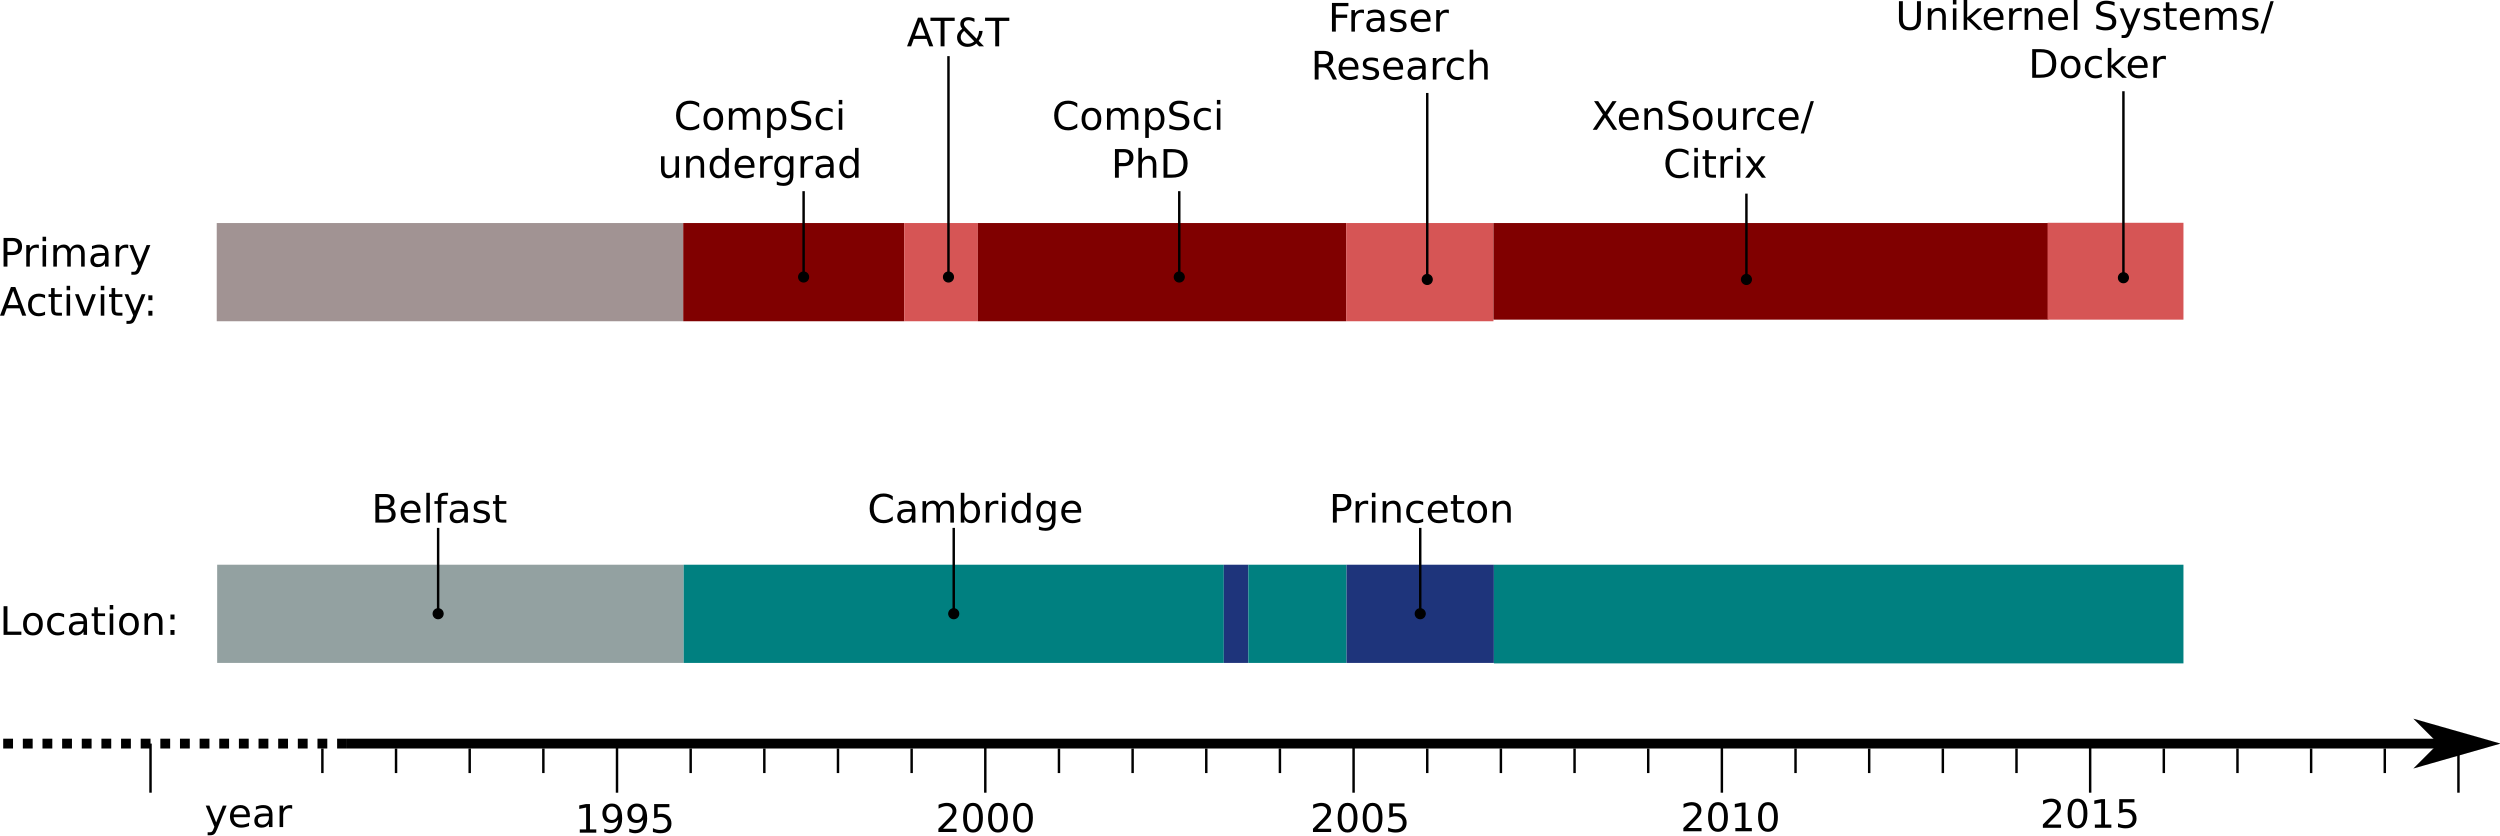
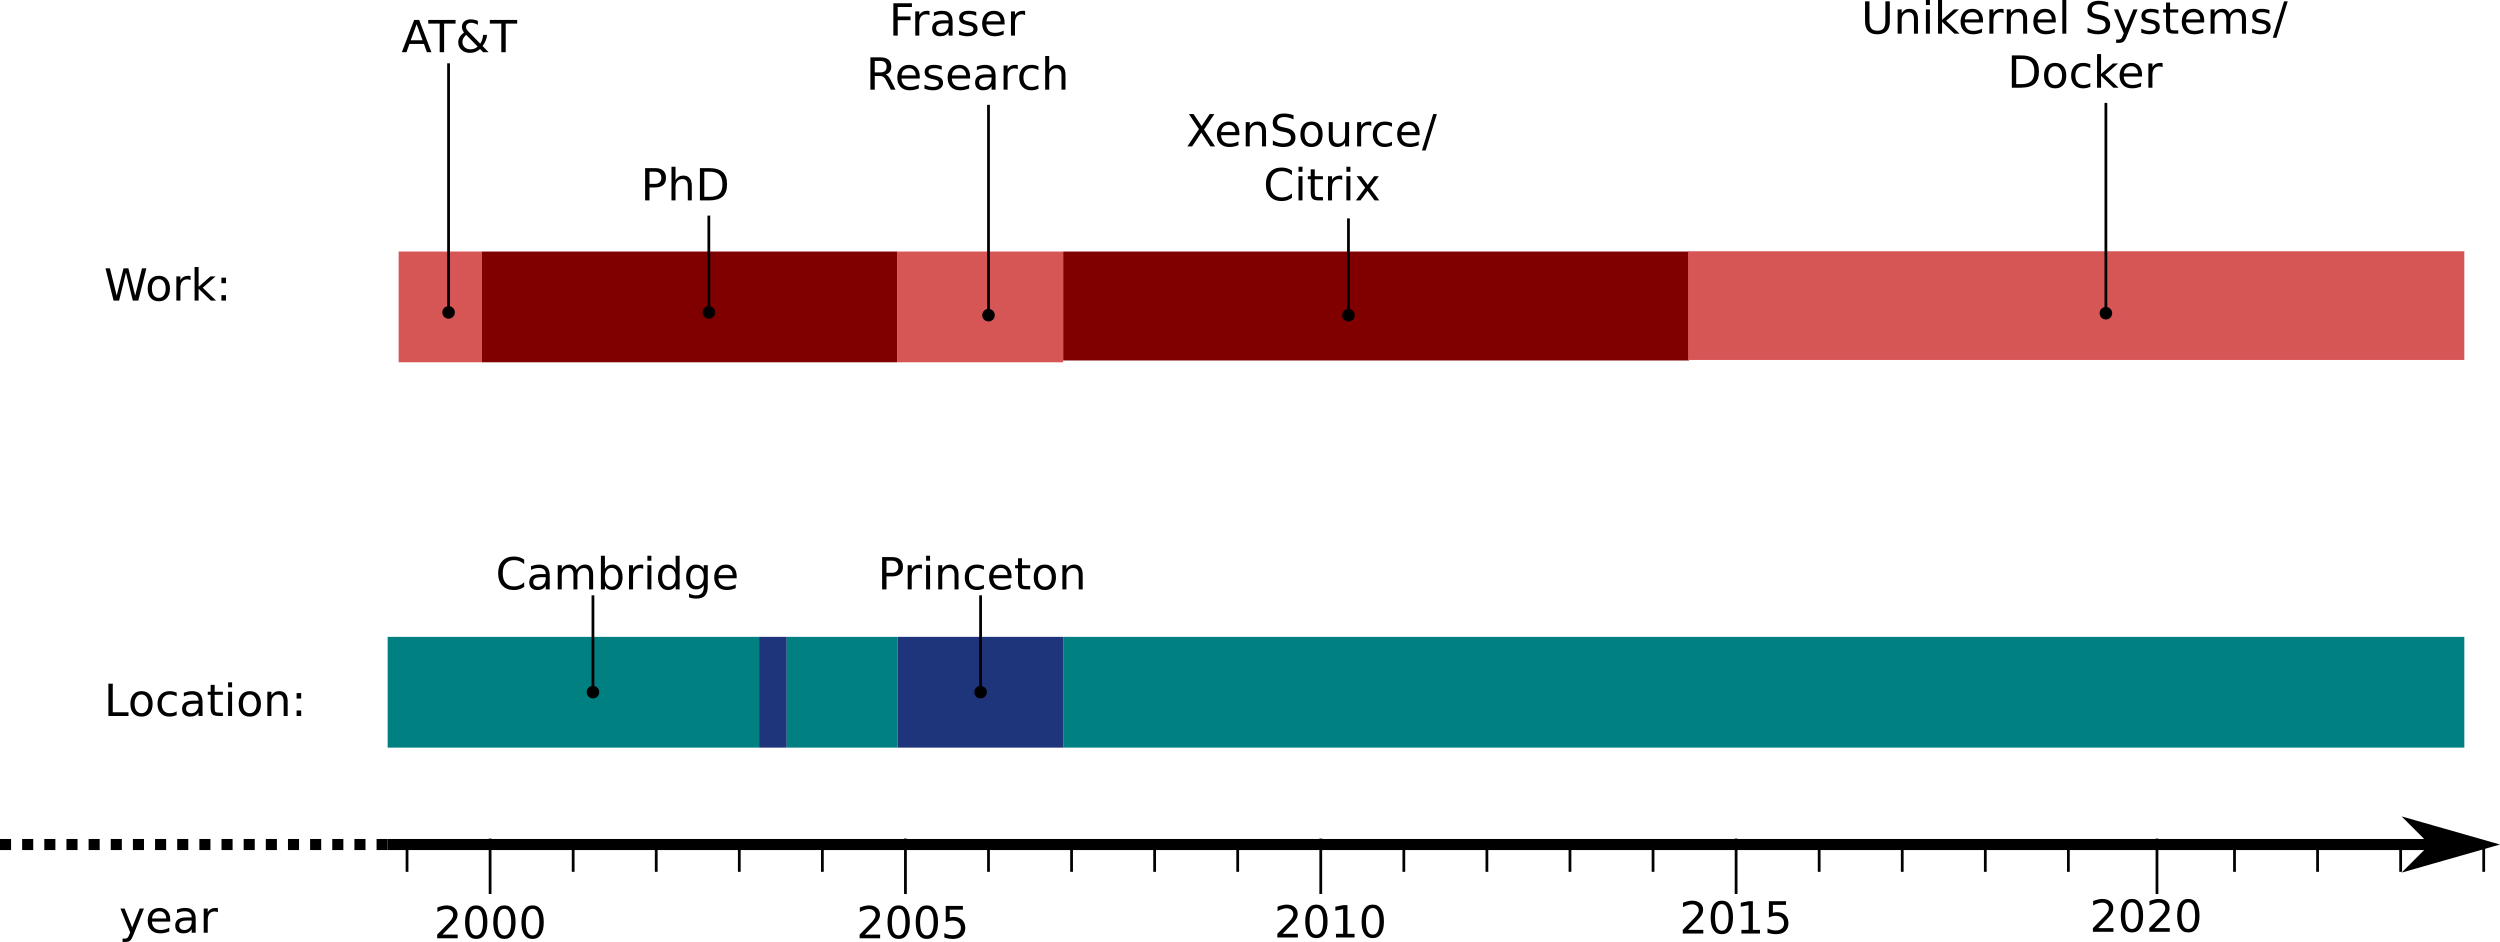
- <svg xmlns="http://www.w3.org/2000/svg" width="1018.229" height="340.19" id="svg2" version="1.1">
+ <svg xmlns="http://www.w3.org/2000/svg" width="902.883" height="340.19" id="svg2" version="1.1">
  <defs id="defs4">
    <marker orient="auto" refY="0" refX="0" id="DotM" style="overflow:visible">
      <path id="path3678" d="m -2.5,-1 c 0,2.76 -2.24,5 -5,5 -2.76,0 -5,-2.24 -5,-5 0,-2.76 2.24,-5 5,-5 2.76,0 5,2.24 5,5 z" style="fill-rule:evenodd;stroke:#000000;stroke-width:1pt;marker-start:none;marker-end:none" transform="matrix(0.4,0,0,0.4,2.96,0.4)" />
    </marker>
    <marker orient="auto" refY="0" refX="0" id="DotL" style="overflow:visible">
      <path id="path3675" d="m -2.5,-1 c 0,2.76 -2.24,5 -5,5 -2.76,0 -5,-2.24 -5,-5 0,-2.76 2.24,-5 5,-5 2.76,0 5,2.24 5,5 z" style="fill-rule:evenodd;stroke:#000000;stroke-width:1pt;marker-start:none;marker-end:none" transform="matrix(0.8,0,0,0.8,5.92,0.8)" />
    </marker>
    <marker orient="auto" refY="0" refX="0" id="Arrow1Mend" style="overflow:visible">
-       <path id="path3622" d="M 0,0 5,-5 -12.5,0 5,5 0,0 Z" style="fill-rule:evenodd;stroke:#000000;stroke-width:1pt;marker-start:none" transform="matrix(-0.4,0,0,-0.4,-4,0)" />
+       <path id="path3622" d="M 0,0 5,-5 -12.5,0 5,5 Z" style="fill-rule:evenodd;stroke:#000000;stroke-width:1pt;marker-start:none" transform="matrix(-0.4,0,0,-0.4,-4,0)" />
    </marker>
    <marker orient="auto" refY="0" refX="0" id="DotM-6" style="overflow:visible">
      <path id="path3678-6" d="m -2.5,-1 c 0,2.76 -2.24,5 -5,5 -2.76,0 -5,-2.24 -5,-5 0,-2.76 2.24,-5 5,-5 2.76,0 5,2.24 5,5 z" style="fill-rule:evenodd;stroke:#000000;stroke-width:1pt;marker-start:none;marker-end:none" transform="matrix(0.4,0,0,0.4,2.96,0.4)" />
    </marker>
    <marker orient="auto" refY="0" refX="0" id="DotM-5" style="overflow:visible">
      <path id="path3678-0" d="m -2.5,-1 c 0,2.76 -2.24,5 -5,5 -2.76,0 -5,-2.24 -5,-5 0,-2.76 2.24,-5 5,-5 2.76,0 5,2.24 5,5 z" style="fill-rule:evenodd;stroke:#000000;stroke-width:1pt;marker-start:none;marker-end:none" transform="matrix(0.4,0,0,0.4,2.96,0.4)" />
    </marker>
    <marker orient="auto" refY="0" refX="0" id="DotM-1" style="overflow:visible">
      <path id="path3678-7" d="m -2.5,-1 c 0,2.76 -2.24,5 -5,5 -2.76,0 -5,-2.24 -5,-5 0,-2.76 2.24,-5 5,-5 2.76,0 5,2.24 5,5 z" style="fill-rule:evenodd;stroke:#000000;stroke-width:1pt;marker-start:none;marker-end:none" transform="matrix(0.4,0,0,0.4,2.96,0.4)" />
    </marker>
    <marker orient="auto" refY="0" refX="0" id="DotM-15" style="overflow:visible">
      <path id="path3678-9" d="m -2.5,-1 c 0,2.76 -2.24,5 -5,5 -2.76,0 -5,-2.24 -5,-5 0,-2.76 2.24,-5 5,-5 2.76,0 5,2.24 5,5 z" style="fill-rule:evenodd;stroke:#000000;stroke-width:1pt;marker-start:none;marker-end:none" transform="matrix(0.4,0,0,0.4,2.96,0.4)" />
    </marker>
    <marker orient="auto" refY="0" refX="0" id="DotM-7" style="overflow:visible">
      <path id="path3678-67" d="m -2.5,-1 c 0,2.76 -2.24,5 -5,5 -2.76,0 -5,-2.24 -5,-5 0,-2.76 2.24,-5 5,-5 2.76,0 5,2.24 5,5 z" style="fill-rule:evenodd;stroke:#000000;stroke-width:1pt;marker-start:none;marker-end:none" transform="matrix(0.4,0,0,0.4,2.96,0.4)" />
    </marker>
    <marker orient="auto" refY="0" refX="0" id="DotM-56" style="overflow:visible">
      <path id="path3678-3" d="m -2.5,-1 c 0,2.76 -2.24,5 -5,5 -2.76,0 -5,-2.24 -5,-5 0,-2.76 2.24,-5 5,-5 2.76,0 5,2.24 5,5 z" style="fill-rule:evenodd;stroke:#000000;stroke-width:1pt;marker-start:none;marker-end:none" transform="matrix(0.4,0,0,0.4,2.96,0.4)" />
    </marker>
    <marker orient="auto" refY="0" refX="0" id="DotM-8" style="overflow:visible">
      <path id="path3678-1" d="m -2.5,-1 c 0,2.76 -2.24,5 -5,5 -2.76,0 -5,-2.24 -5,-5 0,-2.76 2.24,-5 5,-5 2.76,0 5,2.24 5,5 z" style="fill-rule:evenodd;stroke:#000000;stroke-width:1pt;marker-start:none;marker-end:none" transform="matrix(0.4,0,0,0.4,2.96,0.4)" />
    </marker>
    <marker orient="auto" refY="0" refX="0" id="DotM-3" style="overflow:visible">
      <path id="path3678-90" d="m -2.5,-1 c 0,2.76 -2.24,5 -5,5 -2.76,0 -5,-2.24 -5,-5 0,-2.76 2.24,-5 5,-5 2.76,0 5,2.24 5,5 z" style="fill-rule:evenodd;stroke:#000000;stroke-width:1pt;marker-start:none;marker-end:none" transform="matrix(0.4,0,0,0.4,2.96,0.4)" />
    </marker>
    <marker orient="auto" refY="0" refX="0" id="DotM-82" style="overflow:visible">
      <path id="path3678-69" d="m -2.5,-1 c 0,2.76 -2.24,5 -5,5 -2.76,0 -5,-2.24 -5,-5 0,-2.76 2.24,-5 5,-5 2.76,0 5,2.24 5,5 z" style="fill-rule:evenodd;stroke:#000000;stroke-width:1pt;marker-start:none;marker-end:none" transform="matrix(0.4,0,0,0.4,2.96,0.4)" />
    </marker>
  </defs>
-   <g id="layer1" transform="translate(61.30357,-49.50035)">
-     <text xml:space="preserve" style="font-style:normal;font-variant:normal;font-weight:normal;font-stretch:normal;font-size:16px;line-height:122%;font-family:'DejaVu Sans';-inkscape-font-specification:'DejaVu Sans';text-align:start;writing-mode:lr-tb;text-anchor:start;fill:#000000;fill-opacity:1;stroke:none" x="480" y="262.362" id="text2826">
-       <tspan id="tspan2828" x="480" y="262.362">Princeton</tspan>
+   <g id="layer1" transform="translate(-163,-49.50035)">
+     <text xml:space="preserve" style="font-style:normal;font-variant:normal;font-weight:normal;font-stretch:normal;line-height:0%;font-family:'DejaVu Sans';-inkscape-font-specification:'DejaVu Sans';text-align:start;writing-mode:lr-tb;text-anchor:start;fill:#000000;fill-opacity:1;stroke:none" x="480" y="262.362" id="text2826">
+       <tspan id="tspan2828" x="480" y="262.362" style="font-size:16px;line-height:1.22">Princeton</tspan>
    </text>
-     <rect style="fill:#93a1a1;fill-opacity:1;stroke:none" id="rect2834" width="190" height="40" x="27.143" y="279.505" />
-     <text xml:space="preserve" style="font-style:normal;font-variant:normal;font-weight:normal;font-stretch:normal;font-size:16px;line-height:122%;font-family:'DejaVu Sans';-inkscape-font-specification:'DejaVu Sans';text-align:start;writing-mode:lr-tb;text-anchor:start;fill:#010101;fill-opacity:1;stroke:none" x="90" y="262.362" id="text2818">
-       <tspan id="tspan2820" x="90" y="262.362">Belfast</tspan>
+     <path style="fill:none;stroke:#000000;stroke-width:4;stroke-linecap:butt;stroke-linejoin:miter;stroke-miterlimit:4;stroke-dasharray:none;stroke-opacity:1;marker-end:url(#Arrow1Mend)" d="m 303,354.5 h 755" id="path3608" />
+     <path style="fill:none;stroke:#000000;stroke-width:1px;stroke-linecap:butt;stroke-linejoin:miter;stroke-opacity:1" d="m 640,352.362 v 20" id="path4058" />
+     <path style="fill:none;stroke:#000000;stroke-width:1px;stroke-linecap:butt;stroke-linejoin:miter;stroke-opacity:1" d="m 490,352.362 v 20" id="path4058-1" />
+     <text xml:space="preserve" style="font-style:normal;font-variant:normal;font-weight:normal;font-stretch:normal;line-height:0%;font-family:'DejaVu Sans';-inkscape-font-specification:'DejaVu Sans';text-align:start;writing-mode:lr-tb;text-anchor:start;fill:#000000;fill-opacity:1;stroke:none" x="623.143" y="388.076" id="text4082">
+       <tspan id="tspan4084" x="623.143" y="388.076" style="font-size:16px;line-height:1.22">2010</tspan>
    </text>
-     <path style="fill:none;stroke:#000000;stroke-width:4;stroke-linecap:butt;stroke-linejoin:miter;stroke-miterlimit:4;stroke-dasharray:none;stroke-opacity:1;marker-end:url(#Arrow1Mend)" d="m 80,352.362 869.286,0" id="path3608" />
-     <path style="fill:none;stroke:#000000;stroke-width:1px;stroke-linecap:butt;stroke-linejoin:miter;stroke-opacity:1" d="m 640,352.362 0,20" id="path4058" />
-     <path style="fill:none;stroke:#000000;stroke-width:1px;stroke-linecap:butt;stroke-linejoin:miter;stroke-opacity:1" d="m 490,352.362 0,20" id="path4058-1" />
-     <text xml:space="preserve" style="font-style:normal;font-variant:normal;font-weight:normal;font-stretch:normal;font-size:16px;line-height:122%;font-family:'DejaVu Sans';-inkscape-font-specification:'DejaVu Sans';text-align:start;writing-mode:lr-tb;text-anchor:start;fill:#000000;fill-opacity:1;stroke:none" x="623.143" y="388.076" id="text4082">
-       <tspan id="tspan4084" x="623.143" y="388.076">2010</tspan>
+     <text xml:space="preserve" style="font-style:normal;font-variant:normal;font-weight:normal;font-stretch:normal;line-height:0%;font-family:'DejaVu Sans';-inkscape-font-specification:'DejaVu Sans';text-align:start;writing-mode:lr-tb;text-anchor:start;fill:#000000;fill-opacity:1;stroke:none" x="472.286" y="388.362" id="text4086">
+       <tspan id="tspan4088" x="472.286" y="388.362" style="font-size:16px;line-height:1.22">2005</tspan>
    </text>
-     <text xml:space="preserve" style="font-style:normal;font-variant:normal;font-weight:normal;font-stretch:normal;font-size:16px;line-height:122%;font-family:'DejaVu Sans';-inkscape-font-specification:'DejaVu Sans';text-align:start;writing-mode:lr-tb;text-anchor:start;fill:#000000;fill-opacity:1;stroke:none" x="472.286" y="388.362" id="text4086">
-       <tspan id="tspan4088" x="472.286" y="388.362">2005</tspan>
+     <text xml:space="preserve" style="font-style:normal;font-variant:normal;font-weight:normal;font-stretch:normal;line-height:0%;font-family:'DejaVu Sans';-inkscape-font-specification:'DejaVu Sans';text-align:start;writing-mode:lr-tb;text-anchor:start;fill:#000000;fill-opacity:1;stroke:none" x="319.714" y="388.362" id="text4090">
+       <tspan id="tspan4092" x="319.714" y="388.362" style="font-size:16px;line-height:1.22">2000</tspan>
    </text>
-     <text xml:space="preserve" style="font-style:normal;font-variant:normal;font-weight:normal;font-stretch:normal;font-size:16px;line-height:122%;font-family:'DejaVu Sans';-inkscape-font-specification:'DejaVu Sans';text-align:start;writing-mode:lr-tb;text-anchor:start;fill:#000000;fill-opacity:1;stroke:none" x="319.714" y="388.362" id="text4090">
-       <tspan id="tspan4092" x="319.714" y="388.362">2000</tspan>
+     <path style="fill:none;stroke:#000000;stroke-width:4;stroke-linecap:butt;stroke-linejoin:miter;stroke-miterlimit:4;stroke-dasharray:4, 4;stroke-dashoffset:0;stroke-opacity:1" d="M 303,354.5 H 163" id="path4098" />
+     <text xml:space="preserve" style="font-style:normal;font-variant:normal;font-weight:normal;font-stretch:normal;line-height:0%;font-family:'DejaVu Sans';-inkscape-font-specification:'DejaVu Sans';text-align:start;writing-mode:lr-tb;text-anchor:start;fill:#000000;fill-opacity:1;stroke:none" x="200.571" y="308.076" id="text4100">
+       <tspan id="tspan4102" x="200.571" y="308.076" style="font-size:16px;line-height:1.22">Location:</tspan>
    </text>
-     <text xml:space="preserve" style="font-style:normal;font-variant:normal;font-weight:normal;font-stretch:normal;font-size:16px;line-height:122%;font-family:'DejaVu Sans';-inkscape-font-specification:'DejaVu Sans';text-align:start;writing-mode:lr-tb;text-anchor:start;fill:#000000;fill-opacity:1;stroke:none" x="172.857" y="388.648" id="text4094">
-       <tspan id="tspan4096" x="172.857" y="388.648">1995</tspan>
+     <path style="fill:none;stroke:#000000;stroke-width:1px;stroke-linecap:butt;stroke-linejoin:miter;stroke-opacity:1" d="m 340,352.362 v 20" id="path4058-1-0" />
+     <rect style="fill:#008080;fill-opacity:1;stroke:none;stroke-width:0.781" id="rect2834-1" width="134.143" height="40" x="303" y="279.505" />
+     <text xml:space="preserve" style="font-style:normal;font-variant:normal;font-weight:normal;font-stretch:normal;line-height:0%;font-family:'DejaVu Sans';-inkscape-font-specification:'DejaVu Sans';text-align:start;writing-mode:lr-tb;text-anchor:start;fill:#000000;fill-opacity:1;stroke:none" x="342" y="262.362" id="text2822">
+       <tspan id="tspan2824" x="342" y="262.362" style="font-size:16px;line-height:1.22">Cambridge</tspan>
    </text>
-     <path style="fill:none;stroke:#000000;stroke-width:4;stroke-linecap:butt;stroke-linejoin:miter;stroke-miterlimit:4;stroke-dasharray:4, 4;stroke-dashoffset:0;stroke-opacity:1" d="m 80,352.362 -140,0" id="path4098" />
-     <text xml:space="preserve" style="font-style:normal;font-variant:normal;font-weight:normal;font-stretch:normal;font-size:16px;line-height:122%;font-family:'DejaVu Sans';-inkscape-font-specification:'DejaVu Sans';text-align:start;writing-mode:lr-tb;text-anchor:start;fill:#000000;fill-opacity:1;stroke:none" x="-61.429" y="308.076" id="text4100">
-       <tspan id="tspan4102" x="-61.429" y="308.076">Location:</tspan>
-     </text>
-     <path style="fill:none;stroke:#000000;stroke-width:1px;stroke-linecap:butt;stroke-linejoin:miter;stroke-opacity:1" d="m 340,352.362 0,20" id="path4058-1-0" />
-     <path style="fill:none;stroke:#000000;stroke-width:1px;stroke-linecap:butt;stroke-linejoin:miter;stroke-opacity:1" d="m 190,352.362 0,20" id="path4058-1-3" />
-     <path style="fill:none;stroke:#000000;stroke-width:1px;stroke-linecap:butt;stroke-linejoin:miter;stroke-opacity:1" d="m 0,352.362 0,20" id="path4058-1-06" />
-     <rect style="fill:#008080;fill-opacity:1;stroke:none" id="rect2834-1" width="220" height="40" x="217.143" y="279.505" />
-     <text xml:space="preserve" style="font-style:normal;font-variant:normal;font-weight:normal;font-stretch:normal;font-size:16px;line-height:122%;font-family:'DejaVu Sans';-inkscape-font-specification:'DejaVu Sans';text-align:start;writing-mode:lr-tb;text-anchor:start;fill:#000000;fill-opacity:1;stroke:none" x="292" y="262.362" id="text2822">
-       <tspan id="tspan2824" x="292" y="262.362">Cambridge</tspan>
-     </text>
-     <path style="fill:none;stroke:#000000;stroke-width:1px;stroke-linecap:butt;stroke-linejoin:miter;stroke-opacity:1" d="m 370,364.362 0,-10" id="path4058-1-0-5" />
-     <path style="fill:none;stroke:#000000;stroke-width:1px;stroke-linecap:butt;stroke-linejoin:miter;stroke-opacity:1" d="m 400,364.362 0,-10" id="path4058-1-0-5-5" />
-     <path style="fill:none;stroke:#000000;stroke-width:1px;stroke-linecap:butt;stroke-linejoin:miter;stroke-opacity:1" d="m 430,364.362 0,-10" id="path4058-1-0-5-7" />
-     <path style="fill:none;stroke:#000000;stroke-width:1px;stroke-linecap:butt;stroke-linejoin:miter;stroke-opacity:1" d="m 460,364.362 0,-10" id="path4058-1-0-5-56" />
+     <path style="fill:none;stroke:#000000;stroke-width:1px;stroke-linecap:butt;stroke-linejoin:miter;stroke-opacity:1" d="m 370,364.362 v -10" id="path4058-1-0-5" />
+     <path style="fill:none;stroke:#000000;stroke-width:1px;stroke-linecap:butt;stroke-linejoin:miter;stroke-opacity:1" d="m 400,364.362 v -10" id="path4058-1-0-5-5" />
+     <path style="fill:none;stroke:#000000;stroke-width:1px;stroke-linecap:butt;stroke-linejoin:miter;stroke-opacity:1" d="m 430,364.362 v -10" id="path4058-1-0-5-7" />
+     <path style="fill:none;stroke:#000000;stroke-width:1px;stroke-linecap:butt;stroke-linejoin:miter;stroke-opacity:1" d="m 460,364.362 v -10" id="path4058-1-0-5-56" />
    <rect style="fill:#1e347b;fill-opacity:1;stroke:none" id="rect2834-9" width="10" height="40" x="437.143" y="279.505" />
    <rect style="fill:#008080;fill-opacity:1;stroke:none" id="rect2834-1-3" width="40" height="40" x="447.143" y="279.505" />
    <rect style="fill:#1e347b;fill-opacity:1;stroke:none" id="rect2834-9-7" width="60" height="40" x="487.143" y="279.505" />
-     <path style="fill:none;stroke:#000000;stroke-width:1px;stroke-linecap:butt;stroke-linejoin:miter;stroke-opacity:1" d="m 520,364.362 0,-10" id="path4058-1-0-5-4" />
-     <path style="fill:none;stroke:#000000;stroke-width:1px;stroke-linecap:butt;stroke-linejoin:miter;stroke-opacity:1" d="m 550,364.362 0,-10" id="path4058-1-0-5-5-5" />
-     <path style="fill:none;stroke:#000000;stroke-width:1px;stroke-linecap:butt;stroke-linejoin:miter;stroke-opacity:1" d="m 580,364.362 0,-10" id="path4058-1-0-5-7-2" />
-     <path style="fill:none;stroke:#000000;stroke-width:1px;stroke-linecap:butt;stroke-linejoin:miter;stroke-opacity:1" d="m 610,364.362 0,-10" id="path4058-1-0-5-56-5" />
-     <rect style="fill:#008080;fill-opacity:1;stroke:none" id="rect2834-1-4" width="280.857" height="40.185" x="547.143" y="279.505" />
-     <path style="fill:none;stroke:#000000;stroke-width:1px;stroke-linecap:butt;stroke-linejoin:miter;stroke-opacity:1" d="m 220,364.362 0,-10" id="path4058-1-0-5-74" />
-     <path style="fill:none;stroke:#000000;stroke-width:1px;stroke-linecap:butt;stroke-linejoin:miter;stroke-opacity:1" d="m 250,364.362 0,-10" id="path4058-1-0-5-5-4" />
-     <path style="fill:none;stroke:#000000;stroke-width:1px;stroke-linecap:butt;stroke-linejoin:miter;stroke-opacity:1" d="m 280,364.362 0,-10" id="path4058-1-0-5-7-3" />
-     <path style="fill:none;stroke:#000000;stroke-width:1px;stroke-linecap:butt;stroke-linejoin:miter;stroke-opacity:1" d="m 310,364.362 0,-10" id="path4058-1-0-5-56-0" />
-     <path style="fill:none;stroke:#000000;stroke-width:1px;stroke-linecap:butt;stroke-linejoin:miter;stroke-opacity:1" d="m 70,364.362 0,-10" id="path4058-1-0-5-8" />
-     <path style="fill:none;stroke:#000000;stroke-width:1px;stroke-linecap:butt;stroke-linejoin:miter;stroke-opacity:1" d="m 100,364.362 0,-10" id="path4058-1-0-5-5-6" />
-     <path style="fill:none;stroke:#000000;stroke-width:1px;stroke-linecap:butt;stroke-linejoin:miter;stroke-opacity:1" d="m 130,364.362 0,-10" id="path4058-1-0-5-7-8" />
-     <path style="fill:none;stroke:#000000;stroke-width:1px;stroke-linecap:butt;stroke-linejoin:miter;stroke-opacity:1" d="m 160,364.362 0,-10" id="path4058-1-0-5-56-8" />
-     <rect style="fill:#a19393;fill-opacity:1;stroke:none" id="rect2834-4" width="190" height="40" x="26.97" y="140.342" />
-     <rect style="fill:#800000;fill-opacity:1;stroke:none" id="rect2834-1-31" width="90" height="40" x="216.97" y="140.342" />
+     <path style="fill:none;stroke:#000000;stroke-width:1px;stroke-linecap:butt;stroke-linejoin:miter;stroke-opacity:1" d="m 520,364.362 v -10" id="path4058-1-0-5-4" />
+     <path style="fill:none;stroke:#000000;stroke-width:1px;stroke-linecap:butt;stroke-linejoin:miter;stroke-opacity:1" d="m 550,364.362 v -10" id="path4058-1-0-5-5-5" />
+     <path style="fill:none;stroke:#000000;stroke-width:1px;stroke-linecap:butt;stroke-linejoin:miter;stroke-opacity:1" d="m 580,364.362 v -10" id="path4058-1-0-5-7-2" />
+     <path style="fill:none;stroke:#000000;stroke-width:1px;stroke-linecap:butt;stroke-linejoin:miter;stroke-opacity:1" d="m 610,364.362 v -10" id="path4058-1-0-5-56-5" />
+     <rect style="fill:#008080;fill-opacity:1;stroke:none" id="rect2834-1-4" width="505.857" height="39.995" x="547.143" y="279.505" />
+     <path style="fill:none;stroke:#000000;stroke-width:1px;stroke-linecap:butt;stroke-linejoin:miter;stroke-opacity:1" d="m 310,364.362 v -10" id="path4058-1-0-5-56-0" />
    <rect style="fill:#d65555;fill-opacity:1;stroke:none" id="rect2834-9-7-4" width="30" height="40" x="306.97" y="140.342" />
    <rect style="fill:#800000;fill-opacity:1;stroke:none" id="rect2834-4-0" width="150" height="40" x="336.97" y="140.342" />
    <rect style="fill:#d65555;fill-opacity:1;stroke:none" id="rect2834-1-31-6" width="60" height="40" x="486.97" y="140.342" />
    <rect style="fill:#800000;fill-opacity:1;stroke:none" id="rect2834-4-0-8" width="226.03" height="39.348" x="546.97" y="140.342" />
-     <text xml:space="preserve" style="font-style:normal;font-variant:normal;font-weight:normal;font-stretch:normal;font-size:16px;line-height:125%;font-family:'DejaVu Sans';-inkscape-font-specification:'DejaVu Sans';text-align:start;writing-mode:lr-tb;text-anchor:start;fill:#000000;fill-opacity:1;stroke:none" x="-61.429" y="158.076" id="text4100-9">
-       <tspan id="tspan4102-2" x="-61.429" y="158.076">Primary</tspan>
-       <tspan x="-61.429" y="178.076" id="tspan4584">Activity:</tspan>
+     <text xml:space="preserve" style="font-style:normal;font-variant:normal;font-weight:normal;font-stretch:normal;line-height:0%;font-family:'DejaVu Sans';-inkscape-font-specification:'DejaVu Sans';text-align:start;writing-mode:lr-tb;text-anchor:start;fill:#000000;fill-opacity:1;stroke:none" x="200.571" y="158.076" id="text4100-9">
+       <tspan x="200.571" y="158.076" id="tspan4584" style="font-size:16px;line-height:1.25">Work:</tspan>
    </text>
-     <path style="fill:none;stroke:#000000;stroke-width:1px;stroke-linecap:butt;stroke-linejoin:miter;stroke-opacity:1;marker-end:url(#DotM)" d="m 117.143,264.505 0,35" id="path4586" />
-     <path style="fill:none;stroke:#000000;stroke-width:1px;stroke-linecap:butt;stroke-linejoin:miter;stroke-opacity:1;marker-end:url(#DotM)" d="m 327.143,264.505 0,35" id="path4586-4" />
-     <path style="fill:none;stroke:#000000;stroke-width:1px;stroke-linecap:butt;stroke-linejoin:miter;stroke-opacity:1;marker-end:url(#DotM)" d="m 517.143,264.505 0,35" id="path4586-48" />
-     <text xml:space="preserve" style="font-style:normal;font-weight:normal;font-size:24px;font-family:'DejaVu Sans Mono';-inkscape-font-specification:'DejaVu Sans Mono';fill:#000000;fill-opacity:1;stroke:none" x="242.437" y="88.677" id="text5020">
-       <tspan id="tspan5022" x="242.437" y="88.677" />
+     <path style="fill:none;stroke:#000000;stroke-width:1px;stroke-linecap:butt;stroke-linejoin:miter;stroke-opacity:1;marker-end:url(#DotM)" d="m 377.143,264.505 v 35" id="path4586-4" />
+     <path style="fill:none;stroke:#000000;stroke-width:1px;stroke-linecap:butt;stroke-linejoin:miter;stroke-opacity:1;marker-end:url(#DotM)" d="m 517.143,264.505 v 35" id="path4586-48" />
+     <text xml:space="preserve" style="font-style:normal;font-weight:normal;line-height:0%;font-family:'DejaVu Sans Mono';-inkscape-font-specification:'DejaVu Sans Mono';fill:#000000;fill-opacity:1;stroke:none" x="242.437" y="88.677" id="text5020">
+       <tspan id="tspan5022" x="242.437" y="88.677" style="font-size:24px;line-height:1.25"> </tspan>
    </text>
-     <text xml:space="preserve" style="font-style:normal;font-variant:normal;font-weight:normal;font-stretch:normal;font-size:16px;line-height:122%;font-family:'DejaVu Sans';-inkscape-font-specification:'DejaVu Sans';text-align:center;writing-mode:lr-tb;text-anchor:middle;fill:#000000;fill-opacity:1;stroke:none" x="266" y="102.362" id="text2822-7">
-       <tspan x="266" y="102.362" id="tspan5077">CompSci</tspan>
-       <tspan x="266" y="121.882" id="tspan5118">undergrad</tspan>
-       <tspan x="266" y="141.402" id="tspan5049" />
+     <text xml:space="preserve" style="font-style:normal;font-variant:normal;font-weight:normal;font-stretch:normal;line-height:0%;font-family:'DejaVu Sans';-inkscape-font-specification:'DejaVu Sans';text-align:start;writing-mode:lr-tb;text-anchor:start;fill:#000000;fill-opacity:1;stroke:none" x="308" y="68.362" id="text2822-6">
+       <tspan x="308" y="68.362" id="tspan5062" style="font-size:16px;line-height:1.22">AT&amp;T</tspan>
    </text>
-     <text xml:space="preserve" style="font-style:normal;font-variant:normal;font-weight:normal;font-stretch:normal;font-size:16px;line-height:122%;font-family:'DejaVu Sans';-inkscape-font-specification:'DejaVu Sans';text-align:start;writing-mode:lr-tb;text-anchor:start;fill:#000000;fill-opacity:1;stroke:none" x="308" y="68.362" id="text2822-6">
-       <tspan x="308" y="68.362" id="tspan5062">AT&amp;T</tspan>
+     <text xml:space="preserve" style="font-style:normal;font-variant:normal;font-weight:normal;font-stretch:normal;line-height:0%;font-family:'DejaVu Sans';-inkscape-font-specification:'DejaVu Sans';text-align:center;writing-mode:lr-tb;text-anchor:middle;fill:#000000;fill-opacity:1;stroke:none" x="420" y="102.362" id="text2822-61">
+       <tspan x="420" y="102.362" id="tspan5116" style="font-size:16px;line-height:1.22" />
+       <tspan x="420" y="121.882" style="font-size:16px;line-height:1.22" id="tspan25078">PhD</tspan>
    </text>
-     <text xml:space="preserve" style="font-style:normal;font-variant:normal;font-weight:normal;font-stretch:normal;font-size:16px;line-height:122%;font-family:'DejaVu Sans';-inkscape-font-specification:'DejaVu Sans';text-align:center;writing-mode:lr-tb;text-anchor:middle;fill:#000000;fill-opacity:1;stroke:none" x="420" y="102.362" id="text2822-61">
-       <tspan x="420" y="102.362" id="tspan5075">CompSci</tspan>
-       <tspan x="420" y="121.882" id="tspan5116">PhD</tspan>
+     <text xml:space="preserve" style="font-style:normal;font-variant:normal;font-weight:normal;font-stretch:normal;line-height:0%;font-family:'DejaVu Sans';-inkscape-font-specification:'DejaVu Sans';text-align:center;writing-mode:lr-tb;text-anchor:middle;fill:#000000;fill-opacity:1;stroke:none" x="522" y="62.362" id="text2822-61-9">
+       <tspan x="522" y="62.362" id="tspan5110" style="font-size:16px;line-height:1.22">Fraser</tspan>
+       <tspan x="522" y="81.882" id="tspan5114" style="font-size:16px;line-height:1.22">Research</tspan>
    </text>
-     <text xml:space="preserve" style="font-style:normal;font-variant:normal;font-weight:normal;font-stretch:normal;font-size:16px;line-height:122%;font-family:'DejaVu Sans';-inkscape-font-specification:'DejaVu Sans';text-align:center;writing-mode:lr-tb;text-anchor:middle;fill:#000000;fill-opacity:1;stroke:none" x="522" y="62.362" id="text2822-61-9">
-       <tspan x="522" y="62.362" id="tspan5110">Fraser</tspan>
-       <tspan x="522" y="81.882" id="tspan5114">Research</tspan>
+     <text xml:space="preserve" style="font-style:normal;font-variant:normal;font-weight:normal;font-stretch:normal;line-height:0%;font-family:'DejaVu Sans';-inkscape-font-specification:'DejaVu Sans';text-align:center;writing-mode:lr-tb;text-anchor:middle;fill:#000000;fill-opacity:1;stroke:none" x="650" y="102.362" id="text2822-61-0">
+       <tspan x="650" y="102.362" id="tspan5075-9" style="font-size:16px;line-height:1.22">XenSource/</tspan>
+       <tspan x="650" y="121.882" id="tspan5131" style="font-size:16px;line-height:1.22">Citrix</tspan>
    </text>
-     <text xml:space="preserve" style="font-style:normal;font-variant:normal;font-weight:normal;font-stretch:normal;font-size:16px;line-height:122%;font-family:'DejaVu Sans';-inkscape-font-specification:'DejaVu Sans';text-align:center;writing-mode:lr-tb;text-anchor:middle;fill:#000000;fill-opacity:1;stroke:none" x="650" y="102.362" id="text2822-61-0">
-       <tspan x="650" y="102.362" id="tspan5075-9">XenSource/</tspan>
-       <tspan x="650" y="121.882" id="tspan5131">Citrix</tspan>
+     <path style="fill:none;stroke:#000000;stroke-width:1px;stroke-linecap:butt;stroke-linejoin:miter;stroke-opacity:1;marker-end:url(#DotM)" d="m 419,127.362 v 35" id="path4586-4-7-3" />
+     <path style="fill:none;stroke:#000000;stroke-width:1px;stroke-linecap:butt;stroke-linejoin:miter;stroke-opacity:1;marker-end:url(#DotM)" d="m 650,128.362 v 35" id="path4586-4-7-9" />
+     <path style="fill:none;stroke:#000000;stroke-width:1px;stroke-linecap:butt;stroke-linejoin:miter;stroke-opacity:1;marker-end:url(#DotM)" d="M 520,87.362 V 163.362" id="path4586-4-7-2" />
+     <path style="fill:none;stroke:#000000;stroke-width:1px;stroke-linecap:butt;stroke-linejoin:miter;stroke-opacity:1;marker-end:url(#DotM)" d="M 325,72.362 V 162.362" id="path4586-4-7-8" />
+     <text xml:space="preserve" style="font-style:normal;font-variant:normal;font-weight:normal;font-stretch:normal;line-height:0%;font-family:'DejaVu Sans';-inkscape-font-specification:'DejaVu Sans';text-align:start;writing-mode:lr-tb;text-anchor:start;fill:#000000;fill-opacity:1;stroke:none" x="206" y="386.362" id="text2822-61-9-8-9">
+       <tspan x="206" y="386.362" id="tspan5114-0-6" style="font-size:16px;line-height:1.22">year</tspan>
    </text>
-     <path style="fill:none;stroke:#000000;stroke-width:1px;stroke-linecap:butt;stroke-linejoin:miter;stroke-opacity:1;marker-end:url(#DotM)" d="m 266,127.362 0,35" id="path4586-4-7" />
-     <path style="fill:none;stroke:#000000;stroke-width:1px;stroke-linecap:butt;stroke-linejoin:miter;stroke-opacity:1;marker-end:url(#DotM)" d="m 419,127.362 0,35" id="path4586-4-7-3" />
-     <path style="fill:none;stroke:#000000;stroke-width:1px;stroke-linecap:butt;stroke-linejoin:miter;stroke-opacity:1;marker-end:url(#DotM)" d="m 650,128.362 0,35" id="path4586-4-7-9" />
-     <path style="fill:none;stroke:#000000;stroke-width:1px;stroke-linecap:butt;stroke-linejoin:miter;stroke-opacity:1;marker-end:url(#DotM)" d="m 520,87.362 0,76" id="path4586-4-7-2" />
-     <path style="fill:none;stroke:#000000;stroke-width:1px;stroke-linecap:butt;stroke-linejoin:miter;stroke-opacity:1;marker-end:url(#DotM)" d="m 325,72.362 0,90" id="path4586-4-7-8" />
-     <text xml:space="preserve" style="font-style:normal;font-variant:normal;font-weight:normal;font-stretch:normal;font-size:16px;line-height:122%;font-family:'DejaVu Sans';-inkscape-font-specification:'DejaVu Sans';text-align:start;writing-mode:lr-tb;text-anchor:start;fill:#000000;fill-opacity:1;stroke:none" x="22" y="386.362" id="text2822-61-9-8-9">
-       <tspan x="22" y="386.362" id="tspan5114-0-6">year</tspan>
+     <path style="fill:none;stroke:#000000;stroke-width:1px;stroke-linecap:butt;stroke-linejoin:miter;stroke-opacity:1" d="m 790,352.362 v 20" id="path4058-8" />
+     <path style="fill:none;stroke:#000000;stroke-width:1px;stroke-linecap:butt;stroke-linejoin:miter;stroke-opacity:1" d="m 942,352.362 v 20" id="path4058-8-5" />
+     <path style="fill:none;stroke:#000000;stroke-width:1px;stroke-linecap:butt;stroke-linejoin:miter;stroke-opacity:1" d="m 670,364.362 v -10" id="path4058-1-0-5-4-0" />
+     <path style="fill:none;stroke:#000000;stroke-width:1px;stroke-linecap:butt;stroke-linejoin:miter;stroke-opacity:1" d="m 700,364.362 v -10" id="path4058-1-0-5-5-5-1" />
+     <path style="fill:none;stroke:#000000;stroke-width:1px;stroke-linecap:butt;stroke-linejoin:miter;stroke-opacity:1" d="m 730,364.362 v -10" id="path4058-1-0-5-7-2-7" />
+     <path style="fill:none;stroke:#000000;stroke-width:1px;stroke-linecap:butt;stroke-linejoin:miter;stroke-opacity:1" d="m 760,364.362 v -10" id="path4058-1-0-5-56-5-8" />
+     <path style="fill:none;stroke:#000000;stroke-width:1px;stroke-linecap:butt;stroke-linejoin:miter;stroke-opacity:1" d="m 820,364.362 v -10" id="path4058-1-0-5-4-1" />
+     <path style="fill:none;stroke:#000000;stroke-width:1px;stroke-linecap:butt;stroke-linejoin:miter;stroke-opacity:1" d="m 850,364.362 v -10" id="path4058-1-0-5-5-5-0" />
+     <path style="fill:none;stroke:#000000;stroke-width:1px;stroke-linecap:butt;stroke-linejoin:miter;stroke-opacity:1" d="m 880,364.362 v -10" id="path4058-1-0-5-7-2-8" />
+     <path style="fill:none;stroke:#000000;stroke-width:1px;stroke-linecap:butt;stroke-linejoin:miter;stroke-opacity:1" d="m 910,364.362 v -10" id="path4058-1-0-5-56-5-7" />
+     <path style="fill:none;stroke:#000000;stroke-width:1px;stroke-linecap:butt;stroke-linejoin:miter;stroke-opacity:1" d="m 970,364.362 v -10" id="path4058-1-0-5-4-1-7" />
+     <path style="fill:none;stroke:#000000;stroke-width:1px;stroke-linecap:butt;stroke-linejoin:miter;stroke-opacity:1" d="m 1000,364.362 v -10" id="path4058-1-0-5-5-5-0-6" />
+     <path style="fill:none;stroke:#000000;stroke-width:1px;stroke-linecap:butt;stroke-linejoin:miter;stroke-opacity:1" d="m 1030,364.362 v -10" id="path4058-1-0-5-7-2-8-3" />
+     <path style="fill:none;stroke:#000000;stroke-width:1px;stroke-linecap:butt;stroke-linejoin:miter;stroke-opacity:1" d="m 1060,364.362 v -10" id="path4058-1-0-5-56-5-7-1" />
+     <text xml:space="preserve" style="font-style:normal;font-variant:normal;font-weight:normal;font-stretch:normal;line-height:0%;font-family:'DejaVu Sans';-inkscape-font-specification:'DejaVu Sans';text-align:start;writing-mode:lr-tb;text-anchor:start;fill:#000000;fill-opacity:1;stroke:none" x="769.571" y="386.648" id="text4082-7">
+       <tspan id="tspan4084-1" x="769.571" y="386.648" style="font-size:16px;line-height:1.22">2015</tspan>
    </text>
-     <path style="fill:none;stroke:#000000;stroke-width:1px;stroke-linecap:butt;stroke-linejoin:miter;stroke-opacity:1" d="m 790,352.362 0,20" id="path4058-8" />
-     <path style="fill:none;stroke:#000000;stroke-width:1px;stroke-linecap:butt;stroke-linejoin:miter;stroke-opacity:1" d="m 670,364.362 0,-10" id="path4058-1-0-5-4-0" />
-     <path style="fill:none;stroke:#000000;stroke-width:1px;stroke-linecap:butt;stroke-linejoin:miter;stroke-opacity:1" d="m 700,364.362 0,-10" id="path4058-1-0-5-5-5-1" />
-     <path style="fill:none;stroke:#000000;stroke-width:1px;stroke-linecap:butt;stroke-linejoin:miter;stroke-opacity:1" d="m 730,364.362 0,-10" id="path4058-1-0-5-7-2-7" />
-     <path style="fill:none;stroke:#000000;stroke-width:1px;stroke-linecap:butt;stroke-linejoin:miter;stroke-opacity:1" d="m 760,364.362 0,-10" id="path4058-1-0-5-56-5-8" />
-     <path style="fill:none;stroke:#000000;stroke-width:1px;stroke-linecap:butt;stroke-linejoin:miter;stroke-opacity:1" d="m 940,352.362 0,20" id="path4058-2" />
-     <path style="fill:none;stroke:#000000;stroke-width:1px;stroke-linecap:butt;stroke-linejoin:miter;stroke-opacity:1" d="m 820,364.362 0,-10" id="path4058-1-0-5-4-1" />
-     <path style="fill:none;stroke:#000000;stroke-width:1px;stroke-linecap:butt;stroke-linejoin:miter;stroke-opacity:1" d="m 850,364.362 0,-10" id="path4058-1-0-5-5-5-0" />
-     <path style="fill:none;stroke:#000000;stroke-width:1px;stroke-linecap:butt;stroke-linejoin:miter;stroke-opacity:1" d="m 880,364.362 0,-10" id="path4058-1-0-5-7-2-8" />
-     <path style="fill:none;stroke:#000000;stroke-width:1px;stroke-linecap:butt;stroke-linejoin:miter;stroke-opacity:1" d="m 910,364.362 0,-10" id="path4058-1-0-5-56-5-7" />
-     <text xml:space="preserve" style="font-style:normal;font-variant:normal;font-weight:normal;font-stretch:normal;font-size:16px;line-height:122%;font-family:'DejaVu Sans';-inkscape-font-specification:'DejaVu Sans';text-align:start;writing-mode:lr-tb;text-anchor:start;fill:#000000;fill-opacity:1;stroke:none" x="769.571" y="386.648" id="text4082-7">
-       <tspan id="tspan4084-1" x="769.571" y="386.648">2015</tspan>
+     <text xml:space="preserve" style="font-style:normal;font-variant:normal;font-weight:normal;font-stretch:normal;line-height:0%;font-family:'DejaVu Sans';-inkscape-font-specification:'DejaVu Sans';text-align:start;writing-mode:lr-tb;text-anchor:start;fill:#000000;fill-opacity:1;stroke:none" x="917.686" y="386.028" id="text4082-7-2">
+       <tspan id="tspan4084-1-3" x="917.686" y="386.028" style="font-size:16px;line-height:1.22">2020</tspan>
    </text>
-     <rect style="fill:#d65555;fill-opacity:1;stroke:none" id="rect2834-1-31-6-2" width="55.36" height="39.45" x="772.64" y="140.24" />
-     <text xml:space="preserve" style="font-style:normal;font-variant:normal;font-weight:normal;font-stretch:normal;font-size:16px;line-height:122%;font-family:'DejaVu Sans';-inkscape-font-specification:'DejaVu Sans';text-align:center;writing-mode:lr-tb;text-anchor:middle;fill:#000000;fill-opacity:1;stroke:none" x="805.548" y="61.657" id="text2822-61-9-4">
-       <tspan x="805.548" y="61.657" id="tspan5114-9">Unikernel Systems/</tspan>
-       <tspan x="805.548" y="81.177" id="tspan3641">Docker</tspan>
+     <rect style="fill:#d65555;fill-opacity:1;stroke:none" id="rect2834-1-31-6-2" width="280.36" height="39.26" x="772.64" y="140.24" ry="0" />
+     <text xml:space="preserve" style="font-style:normal;font-variant:normal;font-weight:normal;font-stretch:normal;line-height:0%;font-family:'DejaVu Sans';-inkscape-font-specification:'DejaVu Sans';text-align:center;writing-mode:lr-tb;text-anchor:middle;fill:#000000;fill-opacity:1;stroke:none" x="925.548" y="61.657" id="text2822-61-9-4">
+       <tspan x="925.548" y="61.657" id="tspan5114-9" style="font-size:16px;line-height:1.22">Unikernel Systems/</tspan>
+       <tspan x="925.548" y="81.177" id="tspan3641" style="font-size:16px;line-height:1.22">Docker</tspan>
    </text>
-     <path style="fill:none;stroke:#000000;stroke-width:1px;stroke-linecap:butt;stroke-linejoin:miter;stroke-opacity:1;marker-end:url(#DotM-82)" d="m 803.548,86.657 0,76" id="path4586-4-7-2-1" />
+     <path style="fill:none;stroke:#000000;stroke-width:1px;stroke-linecap:butt;stroke-linejoin:miter;stroke-opacity:1;marker-end:url(#DotM-82)" d="M 923.548,86.657 V 162.657" id="path4586-4-7-2-1" />
+     <text xml:space="preserve" style="font-style:normal;font-weight:normal;font-size:40px;line-height:1.25;font-family:sans-serif;fill:#000000;fill-opacity:1;stroke:none" x="818" y="164.5" id="text15449">
+       <tspan id="tspan15447" x="818" y="164.5" />
+     </text>
  </g>
</svg>
